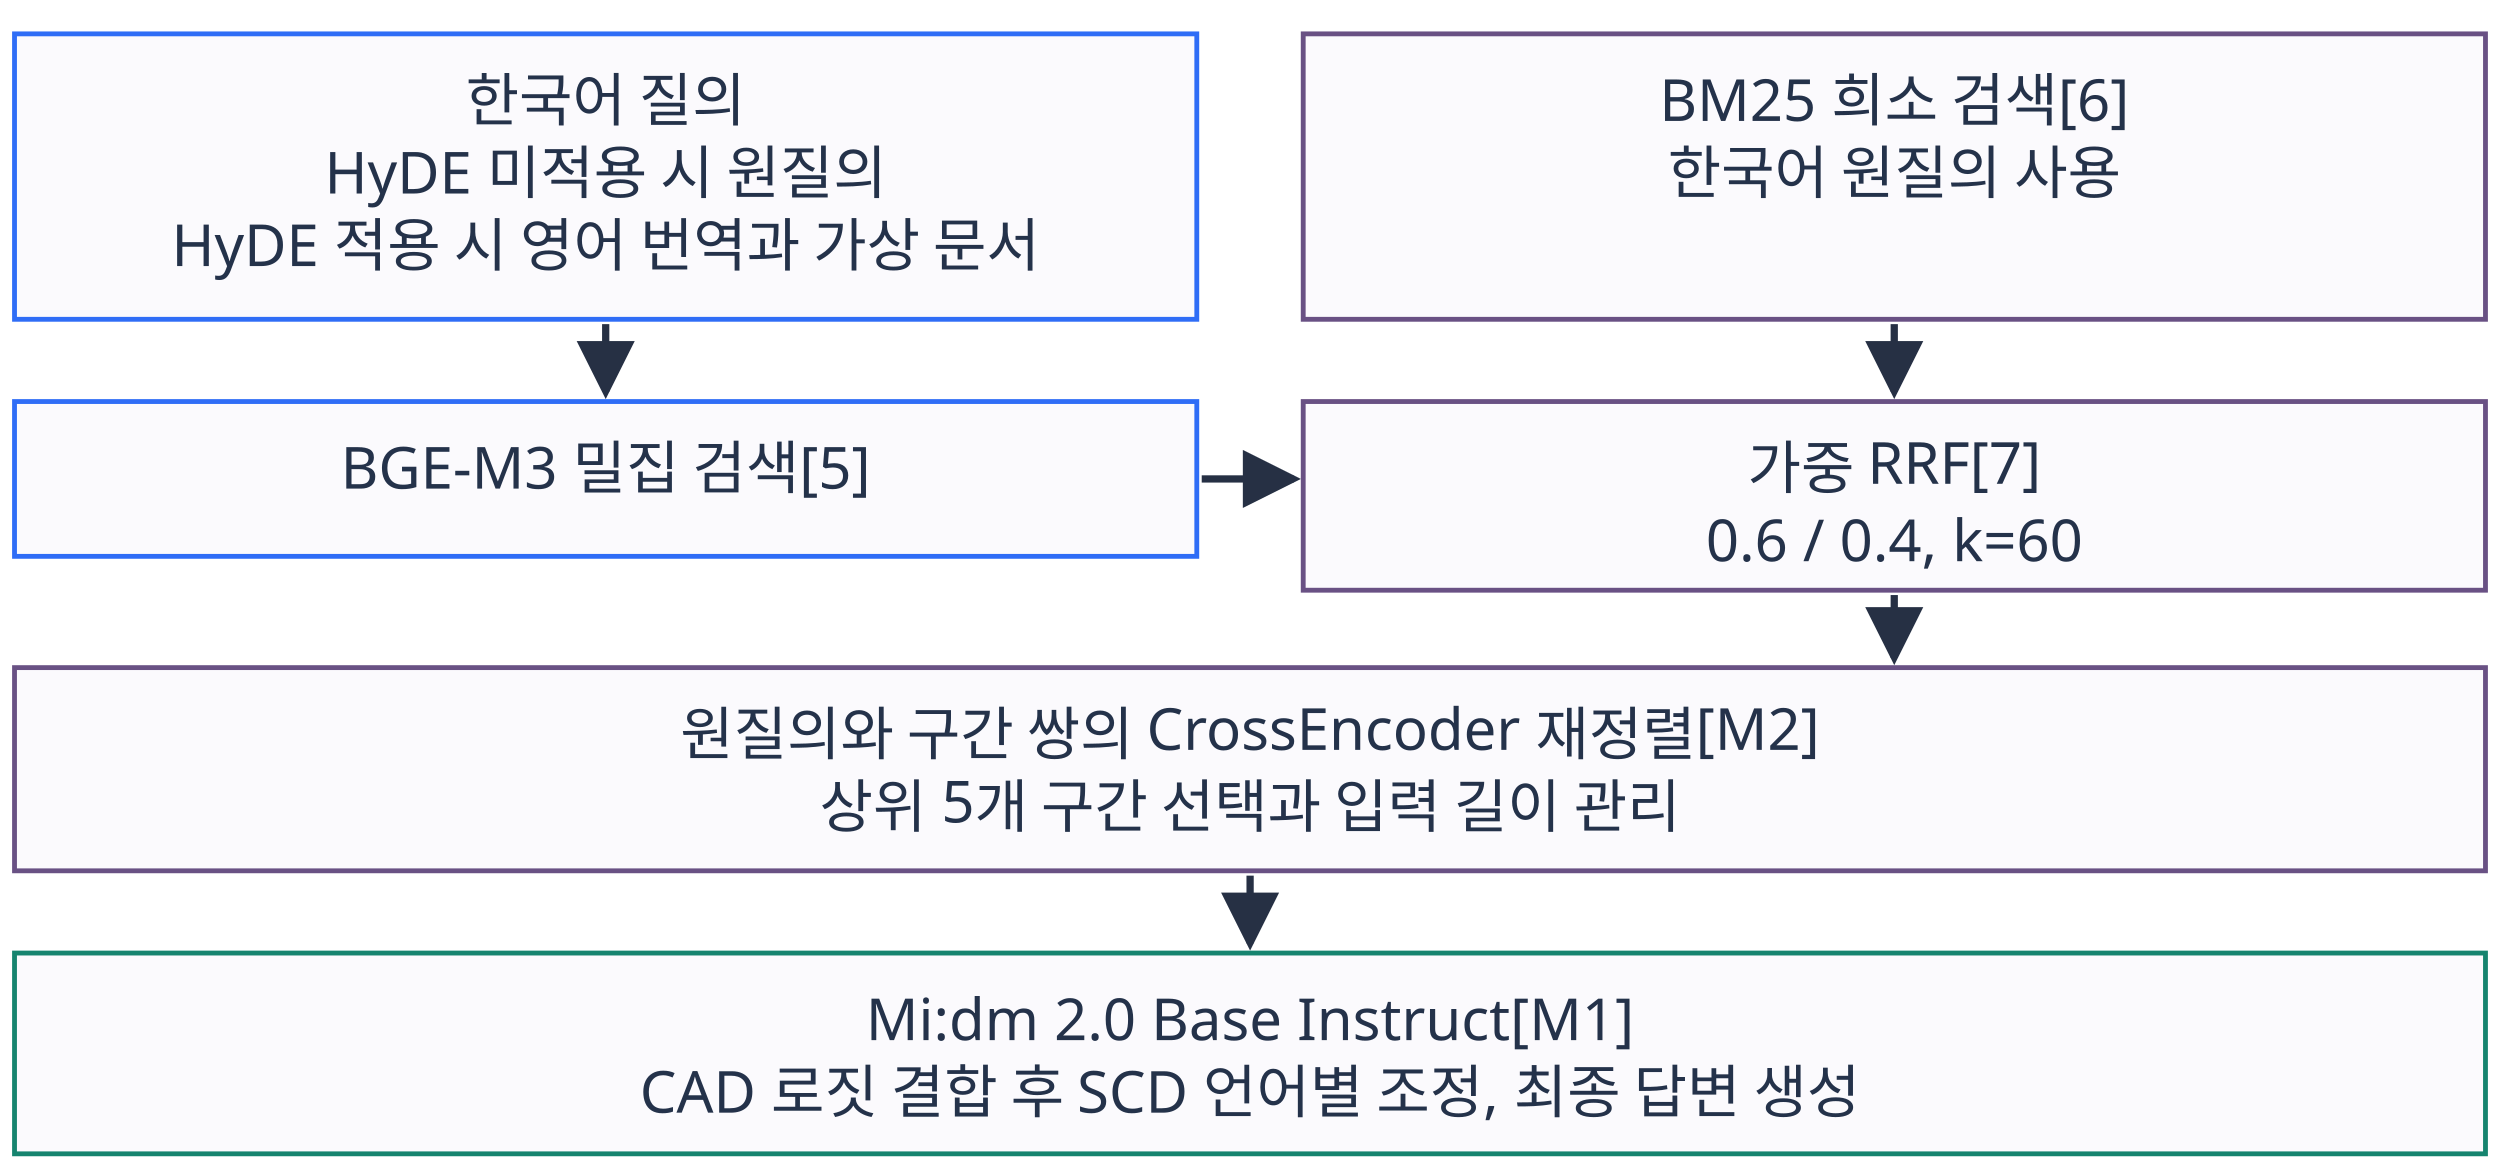
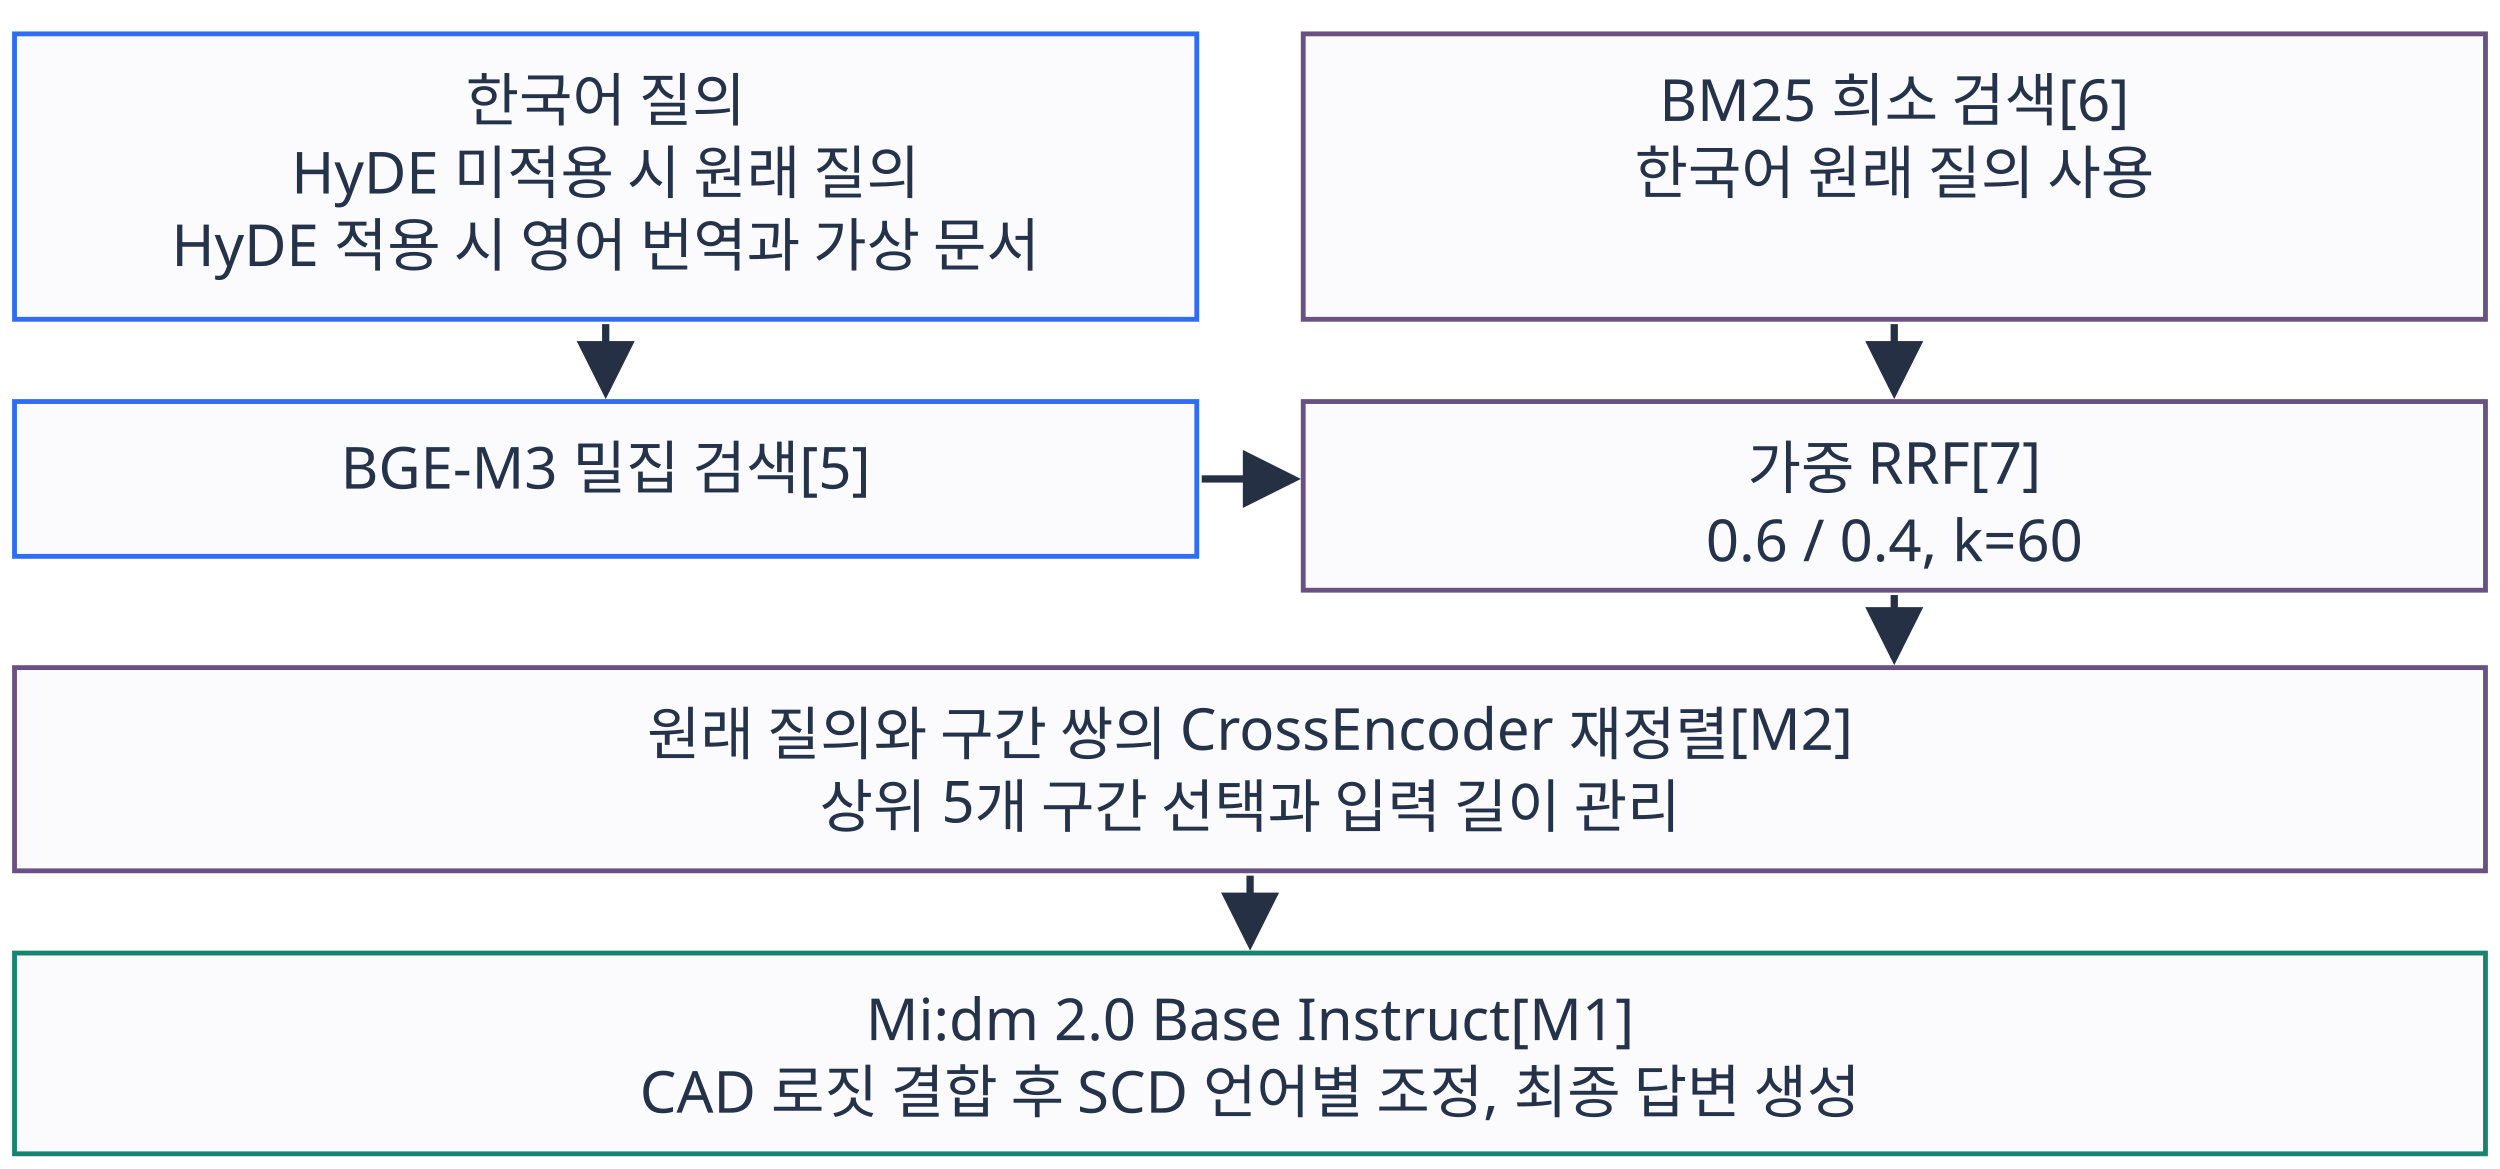
<svg xmlns="http://www.w3.org/2000/svg" width="159mm" height="74.306mm" viewBox="68 880 1033.52 483">
  <defs>
    <marker id="pipeline-arrow" markerWidth="8" markerHeight="8" refX="7" refY="4" orient="auto" markerUnits="strokeWidth">
      <path d="M0,0 L8,4 L0,8 z" fill="#263044" />
    </marker>
  </defs>
  <rect width="2245.039" height="3178.583" fill="white" />
  <rect x="74" y="894" width="488.76" height="118" fill="#FBFAFD" stroke="#2F6DF6" stroke-width="2" />
  <text x="318.38" y="930" font-family="Malgun Gothic,NanumGothic,sans-serif" font-size="24" font-weight="400" fill="#24324A" text-anchor="middle">한국어 질의</text>
-   <text x="318.38" y="960" font-family="Malgun Gothic,NanumGothic,sans-serif" font-size="24" font-weight="400" fill="#24324A" text-anchor="middle">HyDE 미적용 시 원질의</text>
+   <text x="318.38" y="960" font-family="Malgun Gothic,NanumGothic,sans-serif" font-size="24" font-weight="400" fill="#24324A" text-anchor="middle">HyDE 미적용 시 원래 질의</text>
  <text x="318.38" y="990" font-family="Malgun Gothic,NanumGothic,sans-serif" font-size="24" font-weight="400" fill="#24324A" text-anchor="middle">HyDE 적용 시 영어 번역과 가상 문서</text>
  <rect x="606.76" y="894" width="488.76" height="118" fill="#FBFAFD" stroke="#695184" stroke-width="2" />
  <text x="851.14" y="930" font-family="Malgun Gothic,NanumGothic,sans-serif" font-size="24" font-weight="400" fill="#24324A" text-anchor="middle">BM25 희소 검색[6]</text>
-   <text x="851.14" y="960" font-family="Malgun Gothic,NanumGothic,sans-serif" font-size="24" font-weight="400" fill="#24324A" text-anchor="middle">한국어 원질의 사용</text>
+   <text x="851.14" y="960" font-family="Malgun Gothic,NanumGothic,sans-serif" font-size="24" font-weight="400" fill="#24324A" text-anchor="middle">한국어 원래 질의 사용</text>
  <rect x="74" y="1046" width="488.76" height="64" fill="#FBFAFD" stroke="#2F6DF6" stroke-width="2" />
  <text x="318.38" y="1082" font-family="Malgun Gothic,NanumGothic,sans-serif" font-size="24" font-weight="400" fill="#24324A" text-anchor="middle">BGE-M3 밀집 검색[5]</text>
  <rect x="606.76" y="1046" width="488.76" height="78" fill="#FBFAFD" stroke="#695184" stroke-width="2" />
  <text x="851.14" y="1082" font-family="Malgun Gothic,NanumGothic,sans-serif" font-size="24" font-weight="400" fill="#24324A" text-anchor="middle">가중 RRF[7]</text>
  <text x="851.14" y="1112" font-family="Malgun Gothic,NanumGothic,sans-serif" font-size="24" font-weight="400" fill="#24324A" text-anchor="middle">0.6 / 0.4, k=60</text>
  <rect x="74" y="1156" width="1021.52" height="84" fill="#FBFAFD" stroke="#695184" stroke-width="2" />
-   <text x="584.76" y="1192" font-family="Malgun Gothic,NanumGothic,sans-serif" font-size="24" font-weight="400" fill="#24324A" text-anchor="middle">원질의와 구간 쌍의 CrossEncoder 재정렬[M2]</text>
+   <text x="584.76" y="1192" font-family="Malgun Gothic,NanumGothic,sans-serif" font-size="24" font-weight="400" fill="#24324A" text-anchor="middle">원래 질의와 구간 쌍의 CrossEncoder 재정렬[M2]</text>
  <text x="584.76" y="1222" font-family="Malgun Gothic,NanumGothic,sans-serif" font-size="24" font-weight="400" fill="#24324A" text-anchor="middle">상위 5개 구간 선택과 입력 길이 관리</text>
  <rect x="74" y="1274" width="1021.52" height="83" fill="#FBFAFD" stroke="#16846F" stroke-width="2" />
  <text x="584.76" y="1310" font-family="Malgun Gothic,NanumGothic,sans-serif" font-size="24" font-weight="400" fill="#24324A" text-anchor="middle">Mi:dm 2.0 Base Instruct[M1]</text>
  <text x="584.76" y="1340" font-family="Malgun Gothic,NanumGothic,sans-serif" font-size="24" font-weight="400" fill="#24324A" text-anchor="middle">CAD 로짓 결합 후 SCD 언어별 조정, 최종 답변 생성</text>
  <line x1="318.4" y1="1014" x2="318.4" y2="1042" stroke="#263044" stroke-width="3" marker-end="url(#pipeline-arrow)" />
  <line x1="851.1" y1="1014" x2="851.1" y2="1042" stroke="#263044" stroke-width="3" marker-end="url(#pipeline-arrow)" />
  <line x1="564.8" y1="1078" x2="602.8" y2="1078" stroke="#263044" stroke-width="3" marker-end="url(#pipeline-arrow)" />
  <line x1="851.1" y1="1126" x2="851.1" y2="1152" stroke="#263044" stroke-width="3" marker-end="url(#pipeline-arrow)" />
  <line x1="584.8" y1="1242" x2="584.8" y2="1270" stroke="#263044" stroke-width="3" marker-end="url(#pipeline-arrow)" />
</svg>
